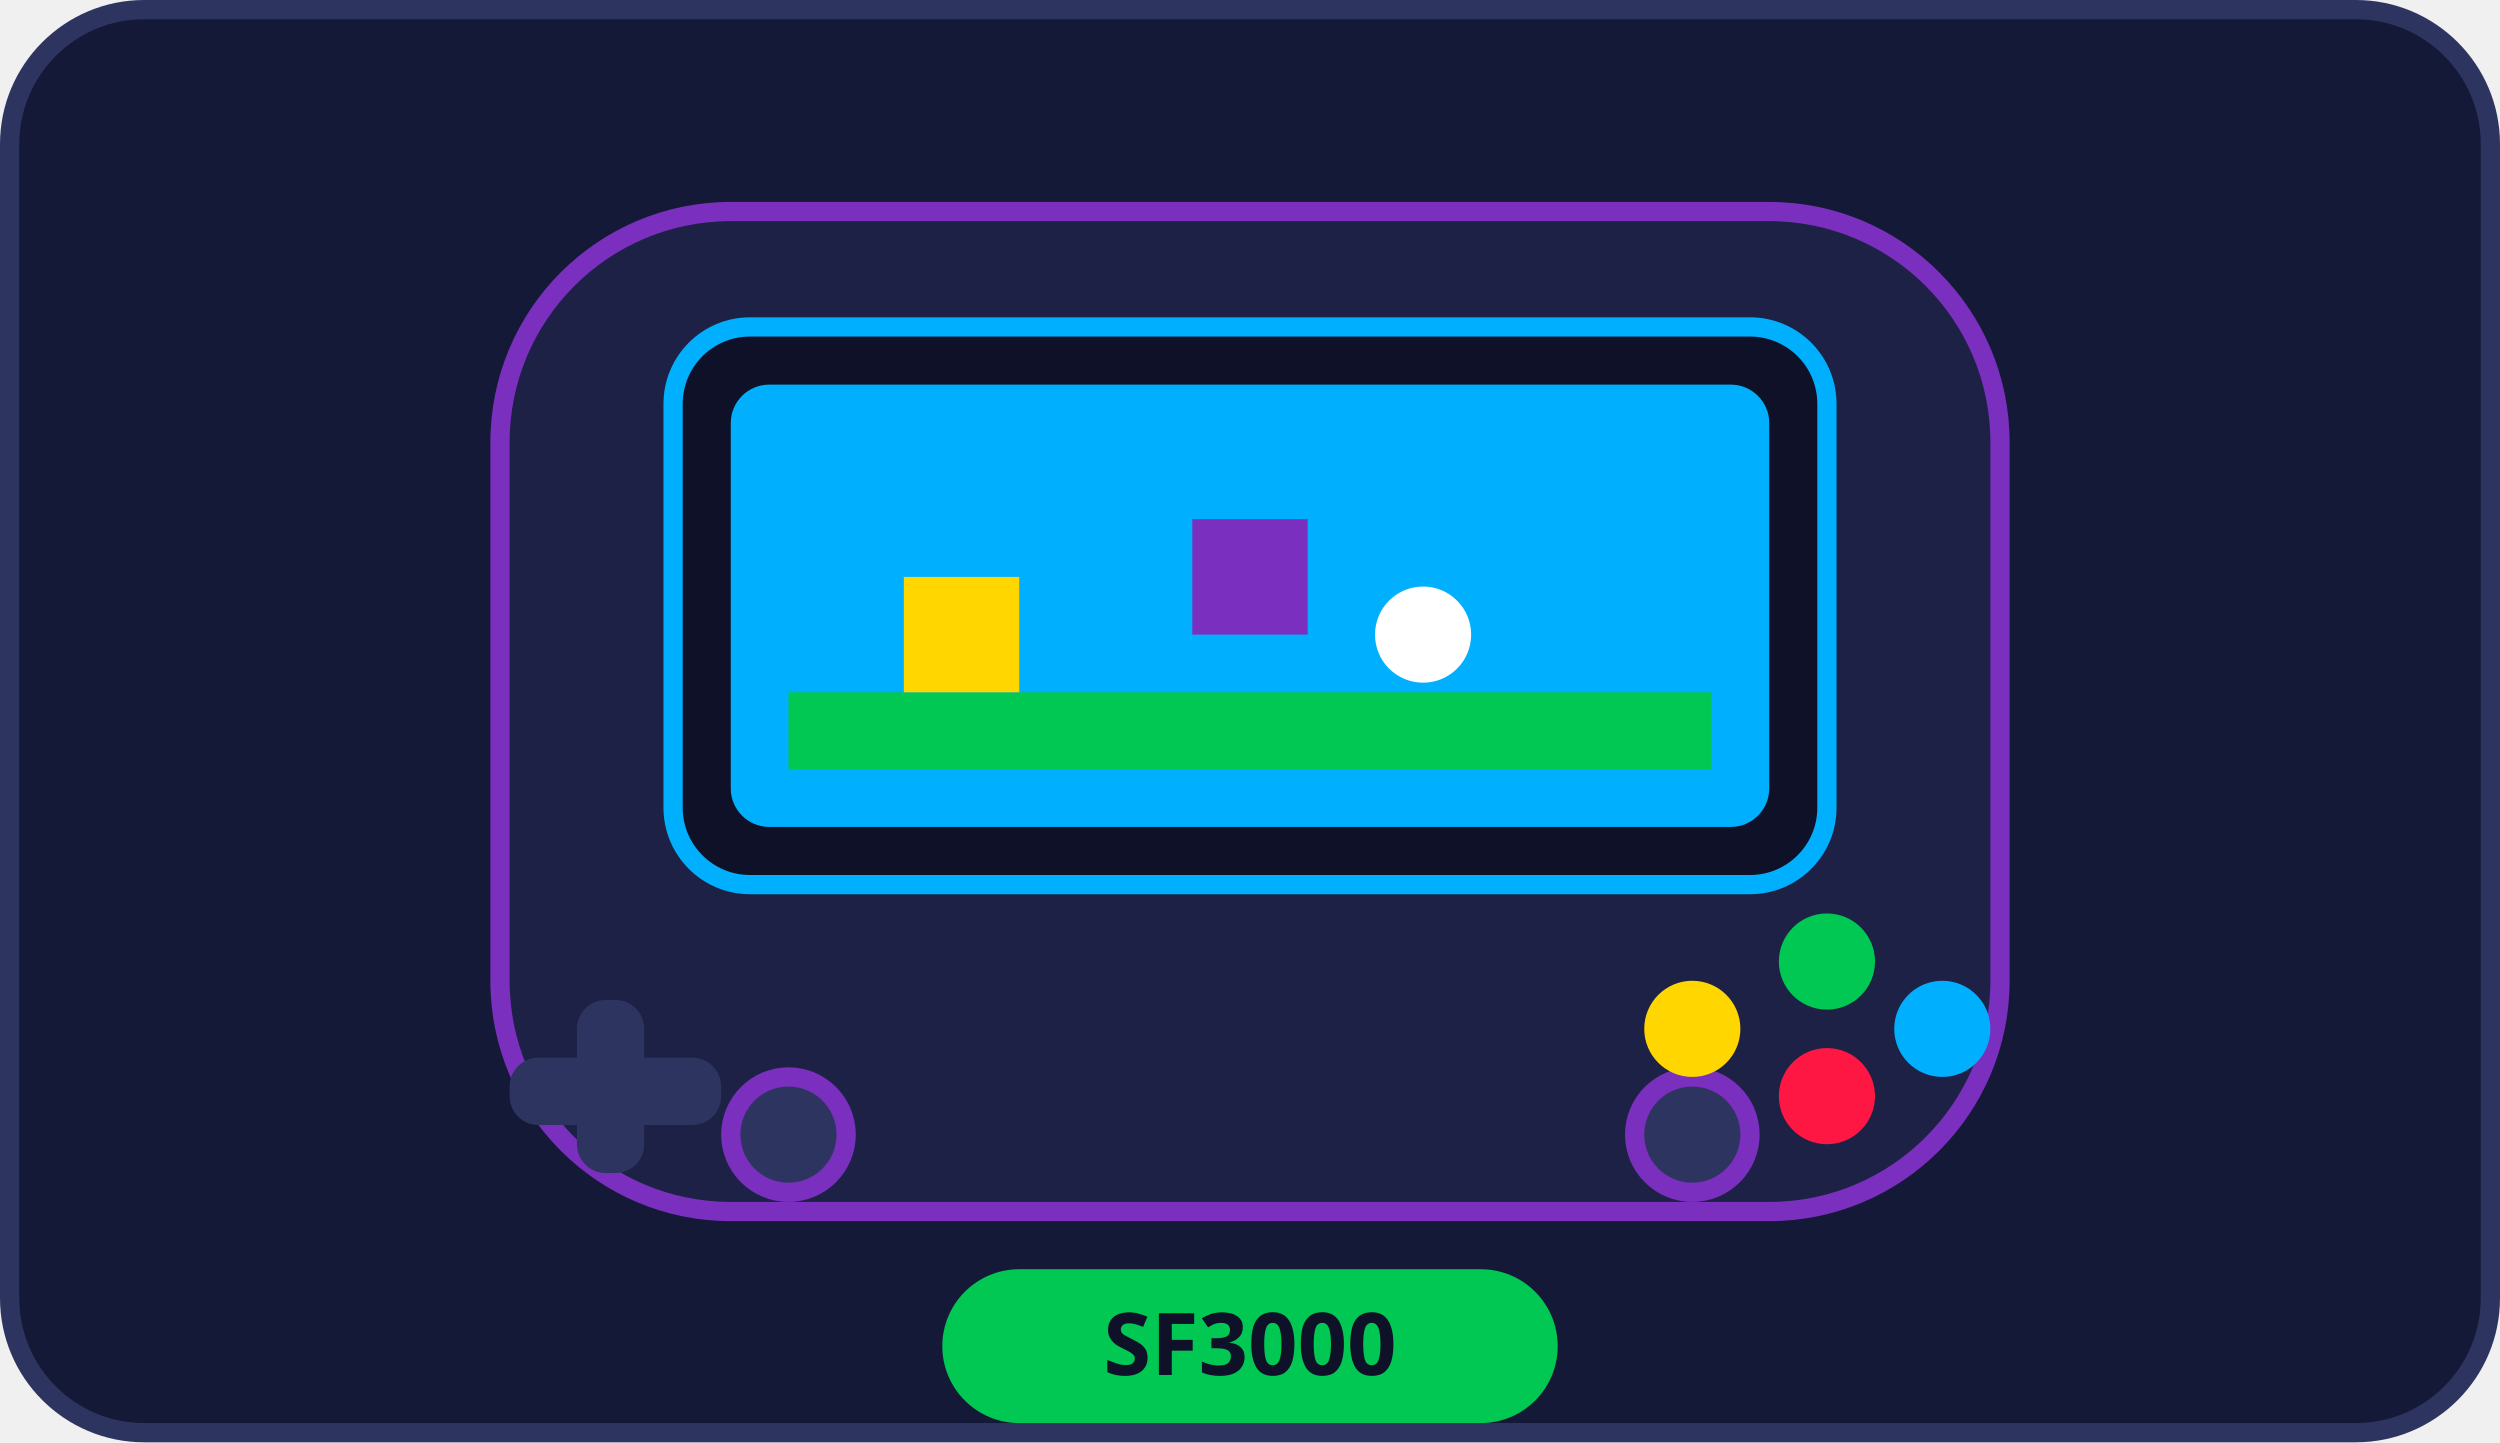
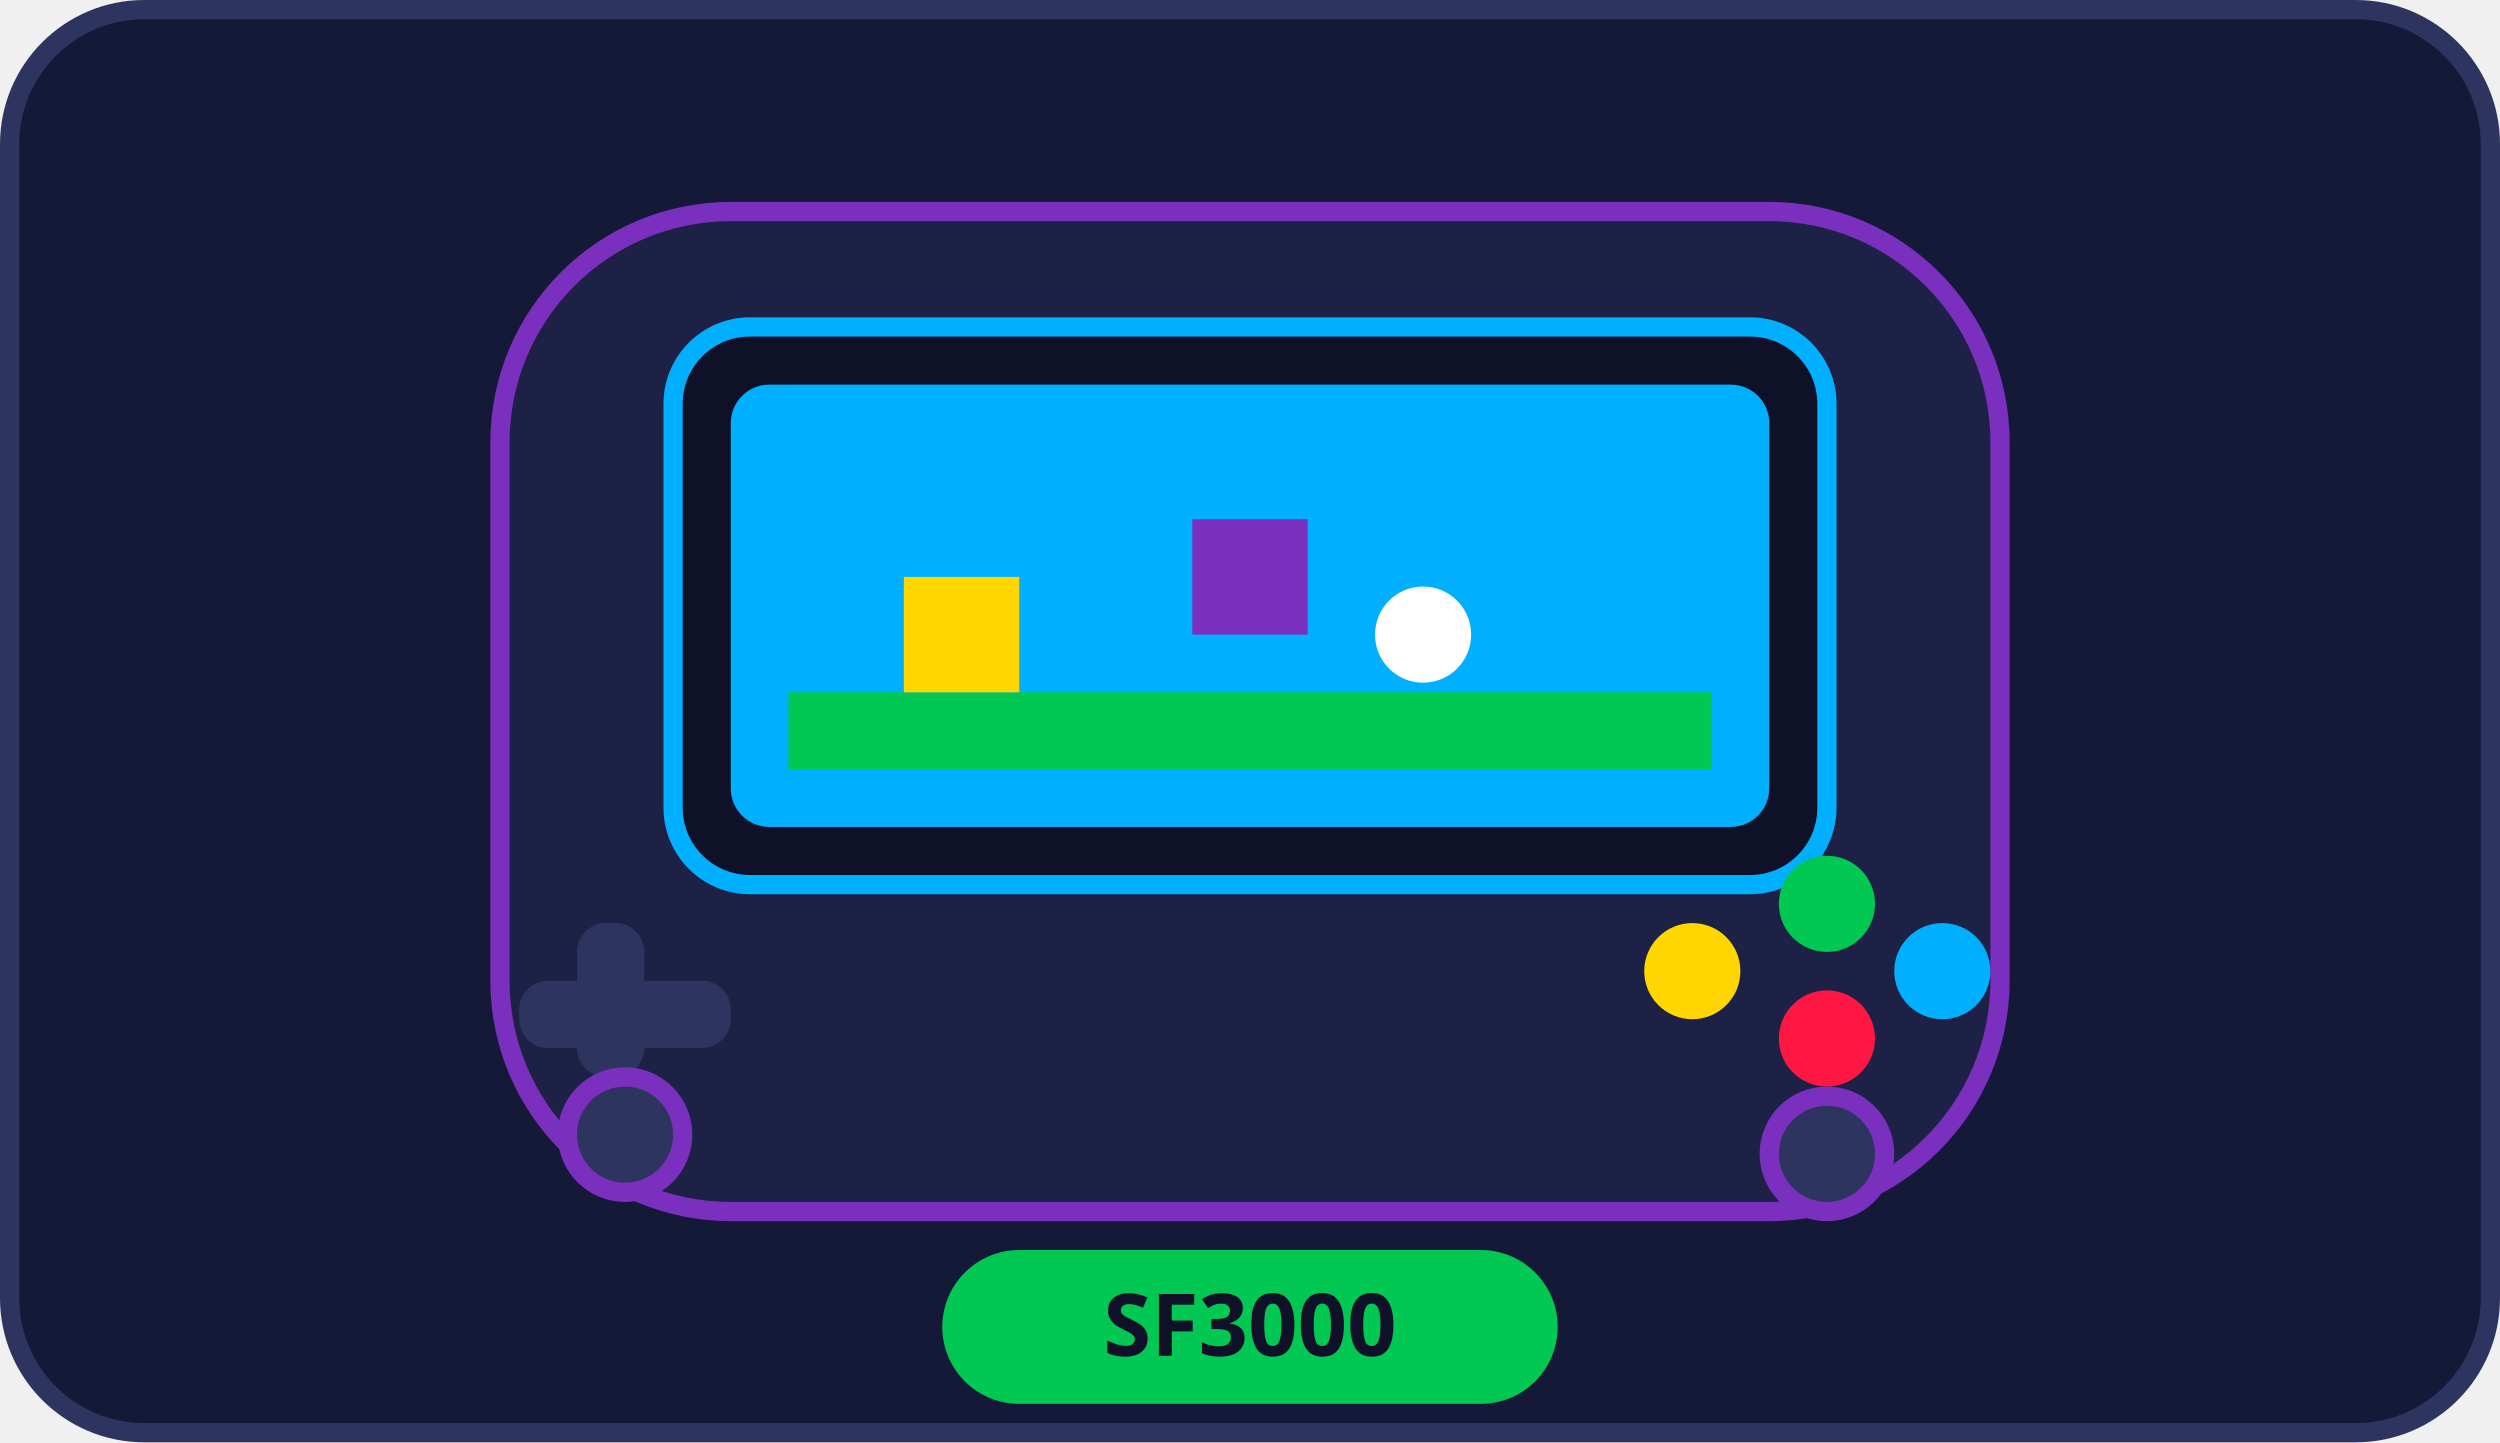
<svg xmlns="http://www.w3.org/2000/svg" viewBox="0 0 260 150" role="img" aria-label="Consola portátil retro SF3000">
  <rect x="1" y="1" width="258" height="148" rx="14" fill="#151938" stroke="#2e3460" stroke-width="2" />
  <rect x="52" y="22" width="156" height="104" rx="24" fill="#1c2145" stroke="#7b2fbe" stroke-width="2" />
  <rect x="70" y="34" width="120" height="58" rx="8" fill="#0e1128" stroke="#00b0ff" stroke-width="2" />
  <rect x="76" y="40" width="108" height="46" rx="4" fill="#00b0ff" />
  <rect x="82" y="72" width="96" height="8" fill="#00c853" />
  <rect x="94" y="60" width="12" height="12" fill="#ffd600" />
  <rect x="124" y="54" width="12" height="12" fill="#7b2fbe" />
  <circle cx="148" cy="66" r="5" fill="#ffffff" />
-   <rect x="60" y="104" width="7" height="18" rx="3" fill="#2e3460" />
-   <rect x="53" y="110" width="22" height="7" rx="3" fill="#2e3460" />
-   <circle cx="82" cy="118" r="6" fill="#2e3460" stroke="#7b2fbe" stroke-width="2" />
-   <circle cx="176" cy="118" r="6" fill="#2e3460" stroke="#7b2fbe" stroke-width="2" />
-   <circle cx="190" cy="100" r="5" fill="#00c853" />
-   <circle cx="190" cy="114" r="5" fill="#ff1744" />
-   <circle cx="176" cy="107" r="5" fill="#ffd600" />
-   <circle cx="202" cy="107" r="5" fill="#00b0ff" />
-   <rect x="98" y="132" width="64" height="16" rx="8" fill="#00c853" />
-   <text x="130" y="143" font-family="sans-serif" font-size="9" font-weight="bold" fill="#0e1128" text-anchor="middle">SF3000</text>
+   <rect x="60" y="96" width="7" height="16" rx="3" fill="#2e3460" />
+   <rect x="54" y="102" width="22" height="7" rx="3" fill="#2e3460" />
+   <circle cx="65" cy="118" r="6" fill="#2e3460" stroke="#7b2fbe" stroke-width="2" />
+   <circle cx="190" cy="120" r="6" fill="#2e3460" stroke="#7b2fbe" stroke-width="2" />
+   <circle cx="190" cy="94" r="5" fill="#00c853" />
+   <circle cx="190" cy="108" r="5" fill="#ff1744" />
+   <circle cx="176" cy="101" r="5" fill="#ffd600" />
+   <circle cx="202" cy="101" r="5" fill="#00b0ff" />
+   <rect x="98" y="130" width="64" height="16" rx="8" fill="#00c853" />
+   <text x="130" y="141" font-family="sans-serif" font-size="9" font-weight="bold" fill="#0e1128" text-anchor="middle">SF3000</text>
</svg>
